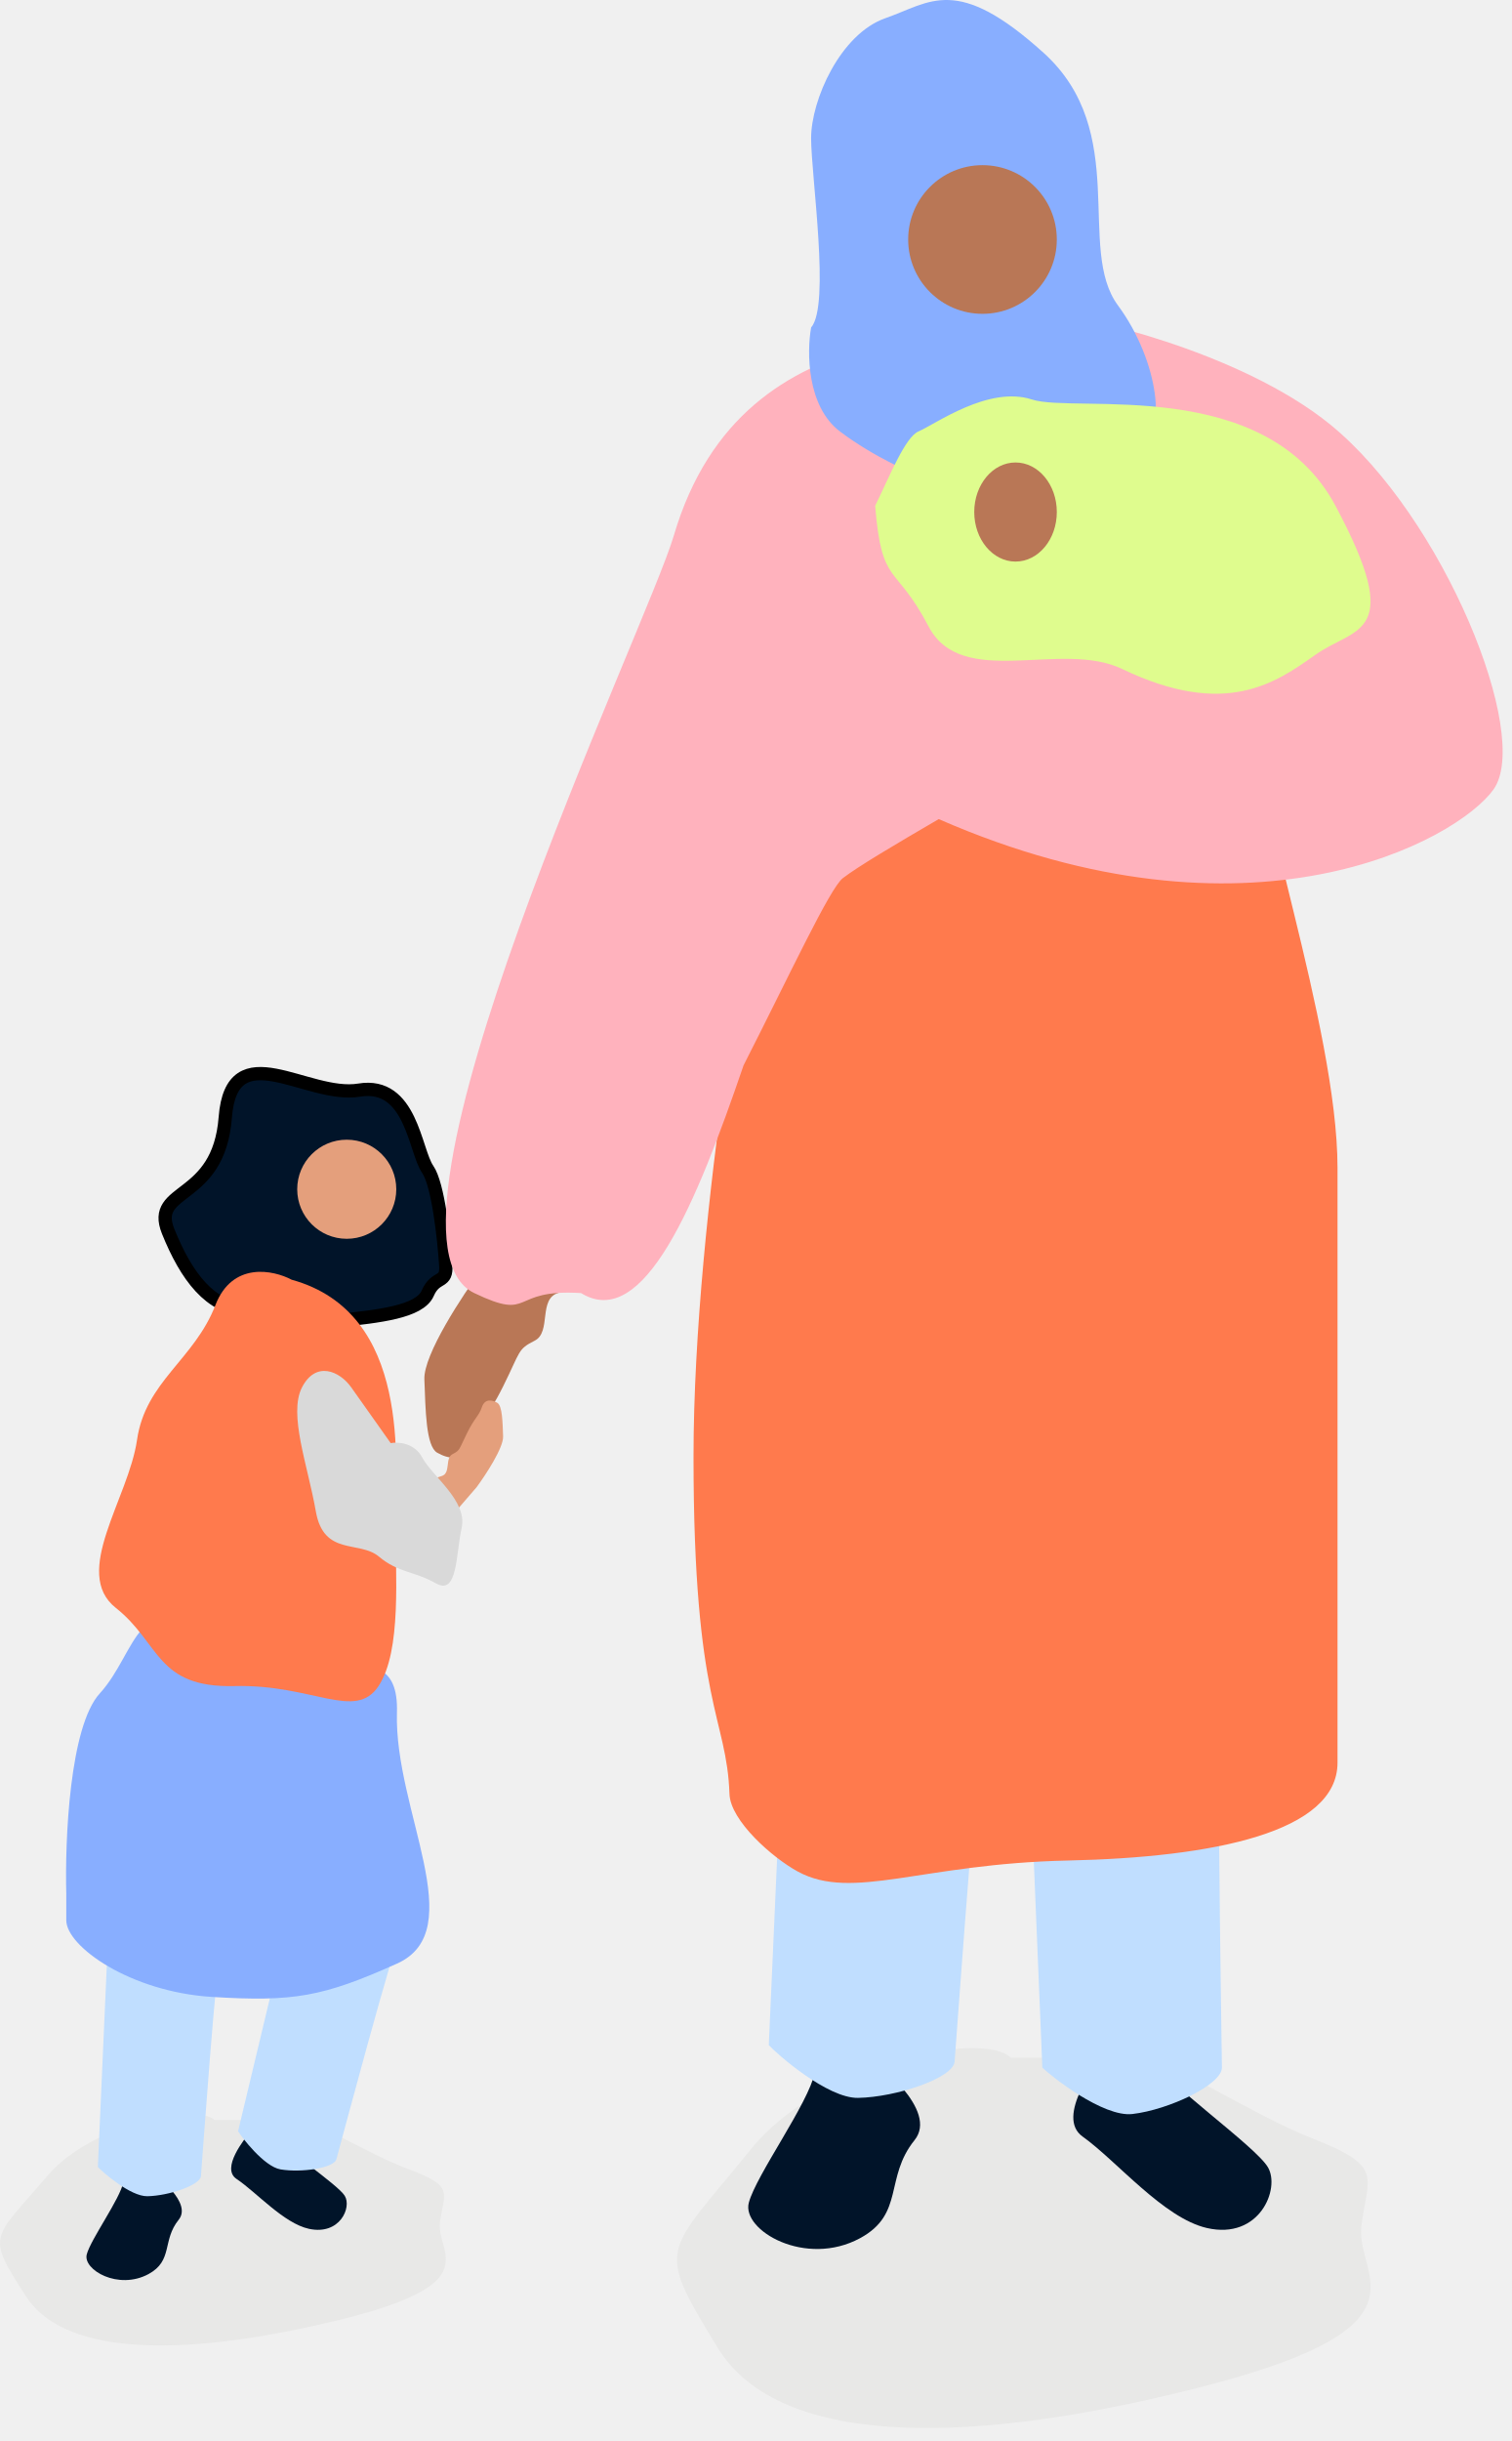
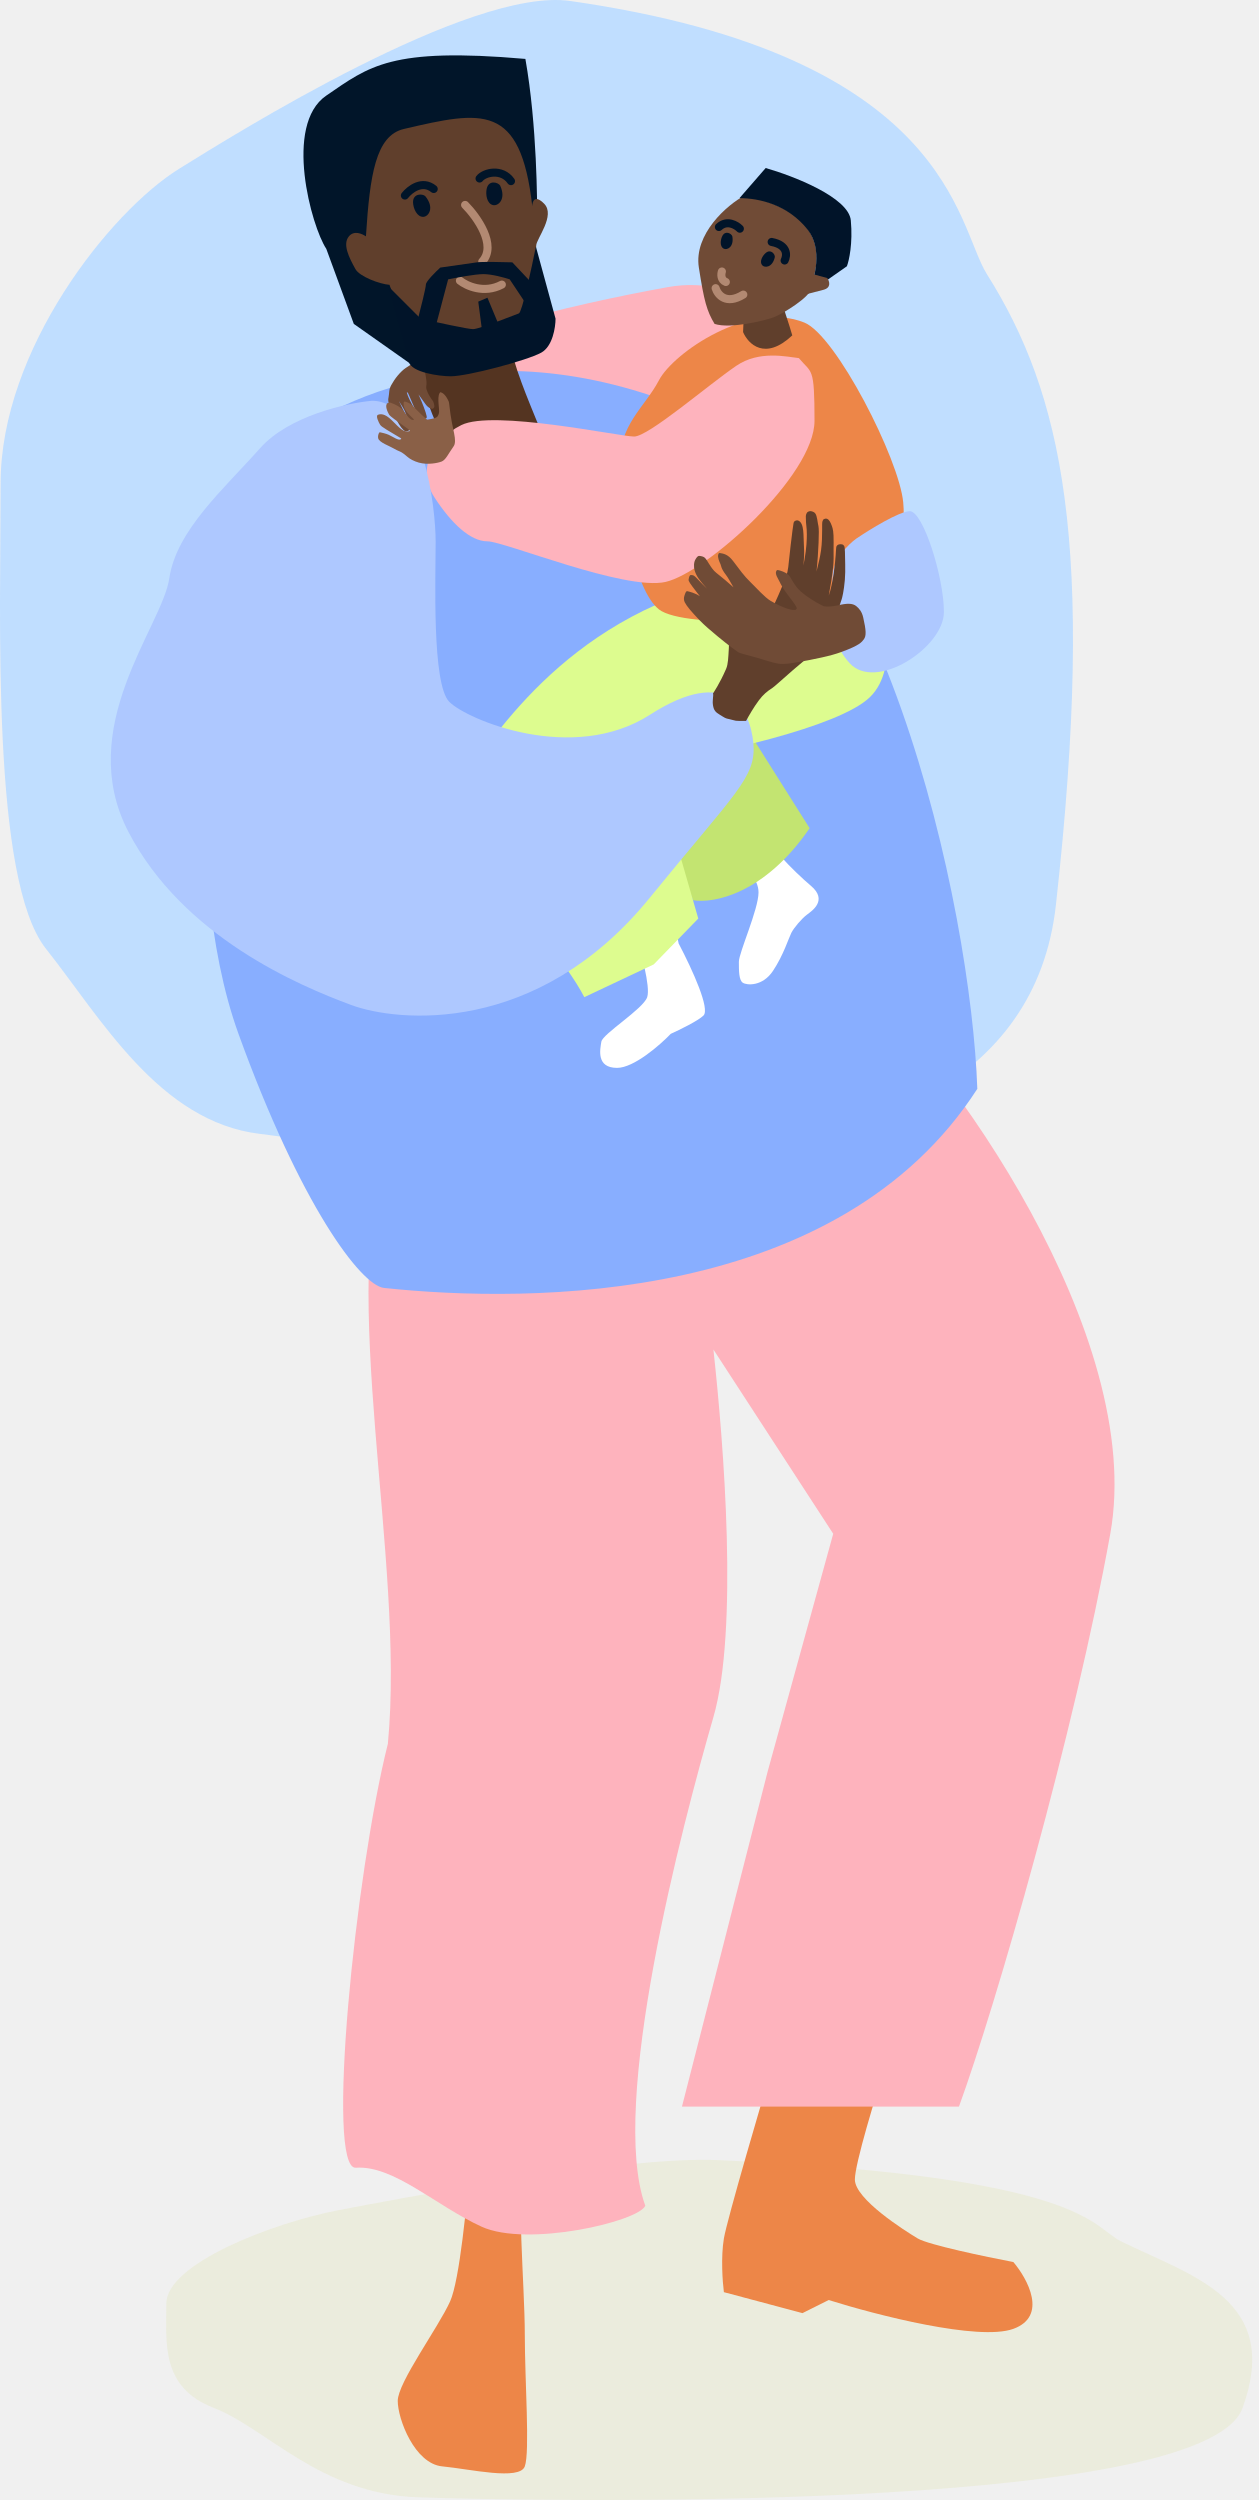
- <svg xmlns="http://www.w3.org/2000/svg" width="114" height="184" viewBox="0 0 114 184" fill="none">
-   <path d="M56.628 161.992C61.854 155.528 74.046 153.014 76.224 155.109H85.131C88.397 155.109 93.741 159.149 99.085 161.244C104.429 163.339 103.093 164.087 102.648 167.828C102.203 171.569 108.289 175.31 91.069 179.799C73.849 184.288 58.855 184.737 54.105 176.956C49.354 169.175 50.096 170.073 56.628 161.992Z" fill="#E8E8E7" />
-   <path d="M3.588 163.996C6.947 160.062 14.785 158.531 16.185 159.806H21.911C24.011 159.806 27.446 162.266 30.882 163.541C34.317 164.816 33.458 165.271 33.172 167.549C32.886 169.826 36.799 172.103 25.729 174.835C14.658 177.568 5.02 177.841 1.966 173.105C-1.088 168.368 -0.611 168.915 3.588 163.996Z" fill="#E8E8E7" />
-   <path d="M32.25 88.145C33.038 89.275 33.481 93.394 33.605 95.313C33.731 96.833 32.866 96.073 32.25 97.485C31.635 98.897 28.557 99.222 25.48 99.548H25.48C22.402 99.874 21.294 98.679 18.586 98.679C15.877 98.679 14.031 96.182 12.677 92.815C11.322 89.448 16.493 90.643 16.985 84.235C17.478 77.828 23.141 82.824 27.08 82.172C31.019 81.52 31.266 86.733 32.25 88.145Z" fill="#011429" stroke="black" />
-   <path d="M40.319 91.035L45.648 95.594C45.001 96.067 43.391 97.101 42.127 97.45C40.547 97.886 41.606 100.41 40.313 101.06C39.021 101.711 39.268 101.824 37.943 104.49C36.617 107.156 35.992 107.286 35.497 108.758C35.001 110.23 33.811 109.99 32.962 109.501C32.114 109.012 32.088 106.289 31.998 103.971C31.927 102.118 34.868 97.641 36.348 95.635L40.319 91.035Z" fill="#B97756" />
-   <path d="M34.118 114.208L31.674 112.117C31.971 111.901 32.71 111.427 33.289 111.266C34.014 111.066 33.529 109.909 34.121 109.611C34.714 109.312 34.601 109.26 35.209 108.038C35.816 106.815 36.103 106.755 36.33 106.08C36.557 105.405 37.103 105.515 37.492 105.74C37.882 105.964 37.894 107.213 37.935 108.276C37.967 109.126 36.618 111.179 35.94 112.099L34.118 114.208Z" fill="#E49F7C" />
-   <path d="M68.955 161.327C70.781 159.063 66.151 155.475 64.852 154.451L61.442 156.21C60.969 158.546 57.004 163.964 56.46 166.043C55.917 168.122 60.736 170.939 64.852 168.711C68.226 166.884 66.671 164.157 68.955 161.327Z" fill="#011429" />
-   <path d="M13.474 167.32C14.488 166.063 11.919 164.072 11.198 163.504L9.306 164.48C9.043 165.776 6.843 168.783 6.541 169.936C6.24 171.09 8.914 172.653 11.198 171.417C13.07 170.403 12.207 168.89 13.474 167.32Z" fill="#011429" />
-   <path d="M81.627 161.05C79.567 159.58 82.642 155.536 83.501 154.387L86.779 155.076C87.715 156.914 94.671 161.765 95.607 163.373C96.544 164.981 94.974 168.862 90.993 167.943C87.73 167.19 84.203 162.888 81.627 161.05Z" fill="#011429" />
-   <path d="M17.837 164.247C16.635 163.445 18.429 161.239 18.929 160.612L20.842 160.988C21.388 161.991 25.445 164.637 25.992 165.514C26.538 166.391 25.622 168.508 23.3 168.007C21.396 167.596 19.339 165.25 17.837 164.247Z" fill="#011429" />
-   <path d="M78.594 155.852L77.193 122.016H92.134C91.582 124.259 92.134 154.57 92.134 155.852C92.134 157.134 88.144 159.032 85.385 159.352C83.178 159.609 79.238 156.493 78.594 155.852Z" fill="#C0DEFF" />
-   <path d="M17.951 160.648L22.199 142.881L30.378 145.218C29.744 146.296 25.553 162.101 25.363 162.766C25.173 163.431 22.708 163.791 21.15 163.526C19.904 163.313 18.208 161.081 17.951 160.648Z" fill="#C0DEFF" />
-   <path d="M57.968 154.159L59.414 121.662L74.873 123.045C74.11 125.14 72.088 154.186 71.978 155.412C71.869 156.639 67.578 158.085 64.696 158.136C62.39 158.177 58.58 154.832 57.968 154.159Z" fill="#C0DEFF" />
-   <path d="M7.378 163.343L8.18 145.31L16.758 146.077C16.335 147.239 15.213 163.357 15.152 164.038C15.091 164.718 12.71 165.521 11.111 165.549C9.831 165.572 7.717 163.716 7.378 163.343Z" fill="#C0DEFF" />
-   <path d="M100.85 88.038C100.85 77.361 94.025 58.431 94.924 54.782L57.106 65.469C57.106 66.42 52.292 91.027 52.292 109.827C52.292 128.626 54.803 129.385 55.004 135.232C55.074 137.248 58.251 140.043 60.161 141.079C64.295 143.321 69.459 140.483 80.495 140.245C91.531 140.007 100.85 138.103 100.85 132.868V100.743C100.85 92.414 100.85 103.328 100.85 88.038Z" fill="#FF7A4D" />
-   <path d="M50.803 40.383C56.144 22.223 74.998 26.364 78.72 23.656C81.309 23.656 93.528 26.476 100.325 32.02C108.821 38.95 115.522 55.451 112.609 59.514C109.872 63.33 94.315 72.026 70.78 61.743C67.411 63.705 64.698 65.316 63.555 66.191C62.576 66.94 59.568 73.43 56.065 80.306C52.526 90.662 48.55 100.389 43.812 97.472C38.356 97.122 40.279 99.634 35.763 97.472C26.781 93.17 48.778 47.27 50.803 40.383Z" fill="#FFB2BD" />
-   <path d="M63.351 32.538C60.818 30.635 60.835 26.511 61.159 24.687C62.62 23.021 61.159 13.267 61.159 10.412C61.159 7.557 63.351 2.561 66.761 1.371C70.17 0.181 72.118 -1.96 78.694 3.988C85.269 9.936 81.129 18.739 84.295 23.021C87.461 27.304 87.948 33.014 86 33.014C84.052 33.014 79.668 32.776 76.015 33.014C73.093 33.204 70.82 34.6 69.927 36.107C68.79 35.71 65.884 34.441 63.351 32.538Z" fill="#88AEFF" />
-   <path d="M69.258 32.519C68.252 32.946 67.078 35.903 65.988 38.13C66.491 44.276 67.497 42.405 70.013 47.215C72.528 52.025 80.016 48.222 84.601 50.422C92.398 54.162 96.171 51.49 99.189 49.353C102.207 47.215 105.98 48.017 100.698 38.13C95.416 28.243 81.079 31.183 77.81 30.114C74.54 29.045 70.516 31.984 69.258 32.519Z" fill="#DFFC8E" />
-   <circle cx="74.081" cy="18.053" r="5.603" fill="#B97756" />
-   <ellipse cx="76.572" cy="38.596" rx="3.113" ry="3.735" fill="#B97756" />
-   <circle cx="26.145" cy="89.644" r="3.735" fill="#E49F7C" />
-   <path d="M7.524 127.647C5.24 130.14 4.888 138.769 4.998 142.773V144.749C4.998 146.725 9.831 150.146 15.981 150.526C22.132 150.906 24.329 150.526 29.93 148.017C35.532 145.509 29.711 136.458 29.93 129.085C30.15 121.712 21.583 128.939 15.981 123.998C10.38 119.058 10.38 124.53 7.524 127.647Z" fill="#88AEFF" />
-   <path d="M16.242 98.379C17.52 95.08 20.609 95.728 21.993 96.464C31.098 98.968 29.82 110.454 29.82 114.577C29.82 118.701 30.299 124.444 28.542 127.095C26.785 129.745 23.59 126.947 17.68 127.095C11.77 127.242 12.089 123.855 8.735 121.204C5.38 118.553 9.693 112.958 10.332 108.54C10.971 104.122 14.645 102.502 16.242 98.379Z" fill="#FF7A4D" />
-   <path d="M29.459 108.78L26.486 104.581C25.606 103.337 23.811 102.56 22.77 104.581C21.73 106.603 23.216 110.491 23.811 113.912C24.405 117.333 27.081 116.089 28.568 117.333C30.054 118.578 31.243 118.422 32.878 119.355C34.514 120.288 34.365 117.178 34.811 115.156C35.257 113.135 32.581 111.268 31.838 109.869C31.243 108.749 30.005 108.677 29.459 108.78Z" fill="#D9D9D9" />
+ <svg xmlns="http://www.w3.org/2000/svg" width="156" height="310" viewBox="0 0 156 310" fill="none">
+   <path d="M22.222 20.92C29.087 16.664 58.308 -1.653 70.702 0.121C117.896 6.873 118.564 27.945 122.375 33.997C131.671 48.76 135.936 67.307 130.931 112.231C125.925 157.155 44.767 142.082 32.254 140.604C19.741 139.126 12.49 126.215 5.697 117.644C-1.096 109.073 0.077 76.469 0.077 59.918C0.077 43.367 13.642 26.24 22.222 20.92Z" fill="#C0DEFF" />
+   <path d="M42.062 274.043C48.708 272.776 76.999 267.325 88.998 267.853C134.688 269.862 135.335 276.134 139.025 277.935C148.025 282.329 158.927 285.21 154.081 298.58C149.235 311.95 63.889 310.103 51.774 309.663C39.659 309.223 33.083 301.131 26.507 298.58C19.93 296.029 20.622 290.575 20.622 285.649C20.622 280.724 33.755 275.626 42.062 274.043Z" fill="#EBECDD" />
+   <path d="M82.74 35.613C92.747 33.79 99.473 41.688 101.584 45.864C103.371 50.908 90.375 54.976 87.939 54.976C85.502 54.976 85.989 51.884 75.917 48.63C65.846 45.376 61.135 47.491 58.698 47.654C56.261 47.816 49.113 49.769 51.225 45.864C53.337 41.959 70.232 37.891 82.74 35.613Z" fill="#FEB3BD" />
+   <path d="M66.61 27.17C66.61 29.119 56.161 44.111 50.856 45.085L43.872 40.163L40.461 30.856C38.62 28.095 35.133 15.491 40.461 11.853C45.788 8.215 48.419 5.843 65.148 7.305C66.61 15.588 66.61 25.221 66.61 27.17Z" fill="#011529" />
+   <path d="M55.817 285.366C56.986 282.767 57.928 273.022 58.253 268.474C60.906 268.474 65.984 268.702 65.075 269.611C63.938 270.748 65.075 283.579 65.075 289.426C65.075 295.273 65.725 304.044 65.075 305.831C64.425 307.617 58.253 306.156 54.843 305.831C51.432 305.506 49.32 299.984 49.32 297.71C49.32 295.436 54.355 288.614 55.817 285.366Z" fill="#ED8648" />
+   <path d="M89.762 277.57C90.152 275.231 94.581 260.137 96.746 252.882L109.902 255.806C108.603 259.812 106.004 268.312 106.004 270.261C106.004 272.697 112.176 276.595 113.8 277.57C115.099 278.349 122.246 279.844 125.657 280.493C127.443 282.605 129.945 287.217 125.657 288.777C121.369 290.336 108.603 287.044 102.756 285.203L99.507 286.828L89.762 284.229C89.6 282.984 89.372 279.909 89.762 277.57Z" fill="#ED8648" />
+   <path d="M105.756 121.047L48.097 141.788C41.73 160.238 50.285 193.211 48.097 216.225C44.036 232.358 40.354 269.059 44.122 268.799C48.832 268.474 54.029 273.509 59.714 276.108C65.399 278.707 79.204 275.458 80.016 273.509C75.469 261.003 84.564 226.408 88.462 212.927C91.581 202.143 89.762 179.193 88.462 167.337L103.319 190.188L95.198 219.636L84.564 261.215H118.912C123.513 248.6 133.257 214.746 137.675 190.188C142.093 165.631 117.558 131.334 105.756 121.047Z" fill="#FEB3BD" />
+   <path d="M83.218 49.937C109.465 59.812 120.429 113.035 121.187 135.015C104.035 161.652 65.91 161.652 47.611 159.703C44.742 159.378 37.249 149.402 29.582 128.223C21.916 107.044 25.992 72.405 31.894 57.733C38.066 51.02 56.971 40.062 83.218 49.937Z" fill="#88AEFF" />
+   <path d="M52.584 38.567L62.898 39.058C62.436 45.436 69.21 56.066 68.44 58.846C67.67 61.627 62.898 61.463 59.203 59.664C56.248 58.225 53.559 51.651 52.584 48.543V38.567Z" fill="#543421" />
+   <path d="M45.376 29.31C45.863 21.676 46.585 16.808 50.086 15.991C59.831 13.717 64.541 12.743 66.003 25.574C66.003 24.979 66.295 24.08 67.465 25.249C68.926 26.711 66.49 29.635 66.49 30.447C66.003 38.568 64.541 40.842 63.729 42.303C62.917 43.765 58.207 42.303 54.309 42.303C49.923 42.303 49.165 37.539 48.299 35.319C47 35.211 44.581 34.279 44.076 33.37C43.264 31.909 42.452 30.284 43.264 29.31C43.914 28.53 44.888 28.985 45.376 29.31Z" fill="#603F2C" />
+   <path d="M60.352 23.393C60.602 22.275 61.764 22.604 62.016 23.006C62.803 24.701 61.784 25.578 61.133 25.433C60.371 25.262 60.19 24.12 60.352 23.393Z" fill="#011429" />
+   <path d="M51.217 25.113C51.177 23.968 52.385 23.994 52.729 24.319C53.918 25.762 53.153 26.867 52.486 26.89C51.706 26.918 51.243 25.858 51.217 25.113Z" fill="#011429" />
+   <path d="M50.207 24.246C50.803 23.488 52.351 22.264 53.78 23.434" stroke="#011529" stroke-linecap="round" />
+   <path d="M59.465 22.135C60.06 21.377 62.226 20.835 63.363 22.46" stroke="#011529" stroke-linecap="round" />
+   <path d="M57.672 25.411C59.15 26.905 61.646 30.403 59.804 32.432" stroke="#B28972" stroke-linecap="round" />
+   <path d="M57.031 34.803C57.843 35.453 60.02 36.46 62.229 35.291" stroke="#B28972" stroke-linecap="round" />
+   <path d="M91.621 106.917L94.707 102.856C94.707 104.318 98.443 108.054 100.554 109.84C102.666 111.627 100.717 112.926 100.067 113.414C99.417 113.901 98.443 115.038 98.118 115.688C97.793 116.337 97.143 118.449 95.844 120.398C94.545 122.347 92.596 122.184 92.108 121.859C91.621 121.535 91.621 120.398 91.621 119.261C91.621 118.124 94.057 112.764 94.057 110.653C94.057 108.963 92.433 107.458 91.621 106.917Z" fill="white" />
+   <path d="M74.568 129.169C74.731 128.194 79.766 125.108 80.253 123.646C80.47 122.994 80.26 121.536 79.937 120.073L78.791 116.987L83.176 113.739C83.826 114.876 83.826 115.525 84.151 116.987C85.938 120.398 88.049 125.108 87.237 125.92C86.587 126.57 84.259 127.707 83.176 128.194C81.823 129.602 78.596 132.417 76.517 132.417C73.918 132.417 74.406 130.143 74.568 129.169Z" fill="white" />
+   <path d="M100.393 102.695C94.805 110.88 88.428 112.061 85.938 111.628L75.705 86.29L89.023 84.666L100.393 102.695Z" fill="#C3E471" />
+   <path d="M107.863 86.453C111.761 82.685 109.487 74.38 107.863 70.698C81.064 68.998 67.667 82.912 60.758 91.975C52.655 102.605 67.908 114.875 72.455 123.647L81.064 119.585L86.586 113.901L81.064 94.736C88.372 93.545 103.965 90.221 107.863 86.453Z" fill="#DDFC8F" />
+   <path d="M112 62.31C112.39 66.598 110.95 70.373 109.488 72.159C103.804 77.681 84.8 78.006 81.714 75.57C78.629 73.134 77.004 63.064 76.842 57.866C76.679 52.669 79.928 50.557 81.714 47.147C83.501 43.736 92.928 37.239 99.746 40C103.663 41.587 111.513 56.95 112 62.31Z" fill="#ED8648" />
+   <path d="M91.298 45.361C94.157 43.412 97.542 44.242 99.058 44.405C100.676 46.346 100.999 45.361 100.999 52.182C100.999 59.004 87.563 71.023 82.528 72.16C77.493 73.297 62.55 67.125 60.439 67.125C58.327 67.125 55.973 64.912 53.862 61.663C51.75 58.415 53.308 54.66 57.206 52.711C61.104 50.761 76.843 54.131 78.63 54.131C80.416 54.131 87.725 47.797 91.298 45.361Z" fill="#FEB3BD" />
+   <path d="M32.24 55.588C35.814 51.558 42.984 49.981 46.122 49.696C52.505 49.696 54.021 62.846 54.021 67.201C54.021 71.555 53.542 84.79 55.697 87.01C57.851 89.23 71.016 94.78 80.59 88.632C90.164 82.485 93.015 87.868 93.414 92.137C93.813 96.406 91.157 98.285 80.59 111.302C66.615 128.519 49.236 126.732 43.551 124.621C36.969 122.176 22.722 116.16 15.94 103.181C9.158 90.203 20.112 77.703 20.99 71.726C21.867 65.749 27.772 60.626 32.24 55.588Z" fill="#AEC8FF" />
+   <path d="M103.24 71.51C103.24 69.431 105.189 67.504 106.163 66.8C107.842 65.663 111.523 63.389 112.822 63.389C114.447 63.389 117.045 71.51 117.045 75.895C117.045 80.281 108.599 85.803 105.351 82.23C102.103 78.656 103.24 74.109 103.24 71.51Z" fill="#AEC8FF" />
+   <path d="M92.338 36.294L94.453 34.633L95.876 34.302C96.603 36.467 98.094 40.956 98.242 41.589C94.85 44.781 92.762 42.644 92.142 41.176L92.338 36.294Z" fill="#603F2C" />
+   <path d="M86.658 33.179C86.008 29.021 90.175 25.383 92.34 24.246C105.009 26.845 100.461 35.128 100.461 35.94C100.461 36.752 97.213 38.864 95.913 39.351C94.874 39.741 90.557 40.813 88.605 40.163C87.633 38.539 87.308 37.337 86.658 33.179Z" fill="#704B36" />
+   <path d="M94.944 20.835L91.695 24.571C94.132 24.571 97.705 25.383 100.141 28.469C102.013 30.84 101.116 34.533 100.141 36.428L105.014 33.017C105.284 32.313 105.761 30.191 105.501 27.332C105.241 24.474 98.355 21.81 94.944 20.835Z" fill="#011429" />
+   <path d="M102.577 34.478L100.791 33.991L99.004 36.752C99.599 36.59 101.05 36.2 102.09 35.94C103.129 35.68 102.848 34.857 102.577 34.478Z" fill="#704B36" />
+   <path d="M89.571 29.259C89.956 28.524 90.707 28.972 90.808 29.3C91.04 30.634 90.163 31.056 89.734 30.832C89.234 30.57 89.321 29.737 89.571 29.259Z" fill="#011429" />
+   <path d="M94.953 31.364C95.589 30.831 96.113 31.532 96.081 31.874C95.787 33.195 94.815 33.251 94.504 32.88C94.141 32.447 94.54 31.71 94.953 31.364Z" fill="#011429" />
+   <path d="M89.515 33.666C89.407 33.991 89.353 34.706 90.003 34.965" stroke="#B28972" stroke-linecap="round" />
+   <path d="M88.737 35.732C88.989 36.55 90.028 37.854 92.169 36.53" stroke="#B28972" stroke-linecap="round" />
+   <path d="M97.293 32.301C97.603 31.696 97.716 30.39 95.684 30.003" stroke="#011429" stroke-linecap="round" />
+   <path d="M91.742 28.358C91.291 27.9 90.14 27.218 89.144 28.15" stroke="#011429" stroke-linecap="round" />
+   <path d="M50.305 45.632C50.661 45.397 50.908 45.239 51.036 45.153C51.101 45.139 51.169 45.138 51.239 45.146C51.537 45.137 52.076 45.009 52.286 45.137C52.321 45.158 52.352 45.187 52.376 45.225C52.47 45.376 52.567 45.632 52.675 45.997C52.703 46.095 52.89 47.184 52.89 47.4C52.89 47.49 52.871 47.526 52.89 47.615C52.909 47.698 52.775 47.961 52.908 48.345C53.214 49.233 53.691 49.671 53.737 49.831C53.831 50.152 53.924 50.405 53.801 50.561C53.746 50.631 53.67 50.714 53.592 50.692C53.515 50.669 53.114 50.663 52.675 49.998C52.436 49.637 52.072 49.171 51.893 48.91C51.989 49.114 52.11 49.381 52.249 49.717C52.452 50.204 52.677 50.794 52.782 51.141C52.913 51.576 52.946 51.728 52.899 51.811C52.876 51.852 52.835 51.888 52.792 51.896C52.711 51.912 52.578 51.911 52.429 51.841C52.18 51.724 51.787 51.454 51.368 50.531C51.177 50.108 50.902 49.442 50.754 49.092C50.606 48.743 50.585 48.711 50.549 48.681C50.512 48.651 50.446 48.623 50.451 48.658C50.468 48.785 50.568 49.112 50.84 49.667C51.01 50.011 51.266 50.458 51.464 50.88C52.032 52.092 52.152 52.368 52.06 52.636C52.041 52.691 52.015 52.732 51.974 52.745C51.814 52.795 51.59 52.783 51.417 52.689C51.191 52.566 50.603 52.148 50.305 51.263C50.077 50.584 49.621 50.046 49.468 49.717C49.466 49.713 49.464 49.709 49.463 49.705C49.361 49.464 49.316 49.324 49.301 49.237C49.281 49.119 49.318 49.105 49.386 49.153C49.569 49.282 49.4 49.541 49.463 49.705C49.499 49.79 49.541 49.887 49.592 49.998C49.788 50.427 50.11 51.043 50.322 51.526C50.848 52.728 50.972 53.085 50.822 53.258C50.75 53.341 50.65 53.43 50.527 53.455C50.425 53.476 50.301 53.498 50.194 53.444C50.104 53.4 49.924 53.239 49.722 52.973C49.571 52.774 49.414 52.483 49.048 51.857C48.792 51.42 48.565 50.68 48.36 50.312C48.121 49.882 48.099 49.608 48.183 49.237C48.292 48.757 48.186 48.346 48.515 47.753C48.713 47.397 48.995 46.95 49.325 46.56C49.654 46.17 50.006 45.829 50.305 45.632Z" fill="#704B36" />
+   <path d="M59.305 37.402L59.792 41.137L62.066 40.813L60.442 36.915L59.305 37.402Z" fill="#011429" />
+   <path d="M54.595 33.179L59.143 32.529C59.792 32.437 62.337 32.491 63.528 32.529L66.127 35.29L65.152 37.564L63.203 34.641C62.554 34.424 60.994 33.991 59.955 33.991C58.915 33.991 56.598 34.424 55.57 34.641L54.108 40.163L51.834 39.513C52.159 38.268 52.809 35.68 52.809 35.29C52.809 34.901 54 33.72 54.595 33.179Z" fill="#011429" />
+   <path d="M52.158 39.513L48.098 35.453C48.531 37.023 50.437 43.834 50.696 44.873C51.021 46.172 54.432 46.66 55.894 46.66C57.974 46.66 65.314 44.711 67.101 43.736C68.53 42.956 68.887 40.596 68.887 39.513L66.451 30.58C65.91 33.287 64.729 38.733 64.34 38.863C63.852 39.026 59.467 40.812 58.655 40.812C58.005 40.812 54.053 39.946 52.158 39.513Z" fill="#011429" />
+   <path d="M51.146 50.298C51.421 50.581 52.088 51.283 52.947 52.033C52.974 52.032 53.005 52.031 53.04 52.028C53.716 51.912 54.146 51.838 54.282 51.591C54.351 51.465 54.408 51.34 54.434 51.214C54.525 50.77 54.172 49.312 54.506 48.751C54.54 48.694 54.594 48.617 54.653 48.637C54.932 48.733 55.27 48.979 55.63 49.762C55.741 50.004 55.748 50.934 56.028 52.363C56.238 53.437 56.441 54.187 56.421 54.689C56.41 54.984 56.38 55.167 56.211 55.401C55.602 56.248 55.28 57.03 54.759 57.232C54.285 57.415 53.046 57.673 51.937 57.364C51.327 57.195 50.824 56.904 50.58 56.694C50.264 56.42 49.862 56.099 49.632 56.007C49.36 55.898 49.048 55.751 48.802 55.602C48.311 55.306 47.025 54.866 46.9 54.363C46.857 54.188 46.868 53.96 46.979 53.72C47.007 53.66 47.044 53.584 47.145 53.608C47.419 53.674 47.83 53.751 48.198 53.917C48.811 54.194 49.423 54.687 49.726 54.456C49.771 54.421 49.737 54.368 49.687 54.327C49.586 54.244 48.889 53.874 47.934 53.277C47.448 52.973 47.229 52.825 47.13 52.661C46.954 52.368 46.544 51.548 46.87 51.433C47.009 51.384 47.481 51.186 48.254 51.821C48.928 52.374 49.64 53.324 50.225 53.464C50.407 53.508 50.566 53.513 50.716 53.48C50.786 53.465 50.844 53.444 50.816 53.39C50.788 53.336 50.678 53.249 50.279 52.965C49.218 52.209 48.396 51.651 48.248 51.411C48.066 51.115 47.656 50.235 48.07 49.978C48.147 49.93 48.287 49.89 48.417 49.932C49.039 50.135 49.71 50.488 50.062 50.985C50.461 51.548 50.859 52.065 51.186 52.08C51.256 52.083 51.347 52.066 51.33 52.028C51.234 51.815 50.233 51.126 50.087 50.377C50.04 50.135 50.01 49.895 50.109 49.819C50.152 49.786 50.215 49.79 50.277 49.809C50.544 49.893 50.88 50.025 51.146 50.298Z" fill="#8A6047" />
+   <path d="M88.414 85.989C88.472 85.879 89.225 84.815 90.038 82.937C90.291 82.352 90.307 81.523 90.372 80.457C90.438 79.391 90.443 78.088 90.487 77.233C90.55 76.006 90.943 75.058 91.343 74.127C91.551 73.644 91.716 73.403 91.909 73.219C91.993 73.139 92.097 73.132 92.185 73.159C92.598 73.284 93.043 73.957 92.509 75.912C92.186 77.099 92.509 77.547 92.509 78.208C92.509 78.566 93.288 78.262 93.432 78.208C93.799 78.071 93.956 77.929 94.414 77.517L94.433 77.5C94.867 77.109 95.21 76.513 95.826 75.3C96.259 74.447 96.838 73.078 97.19 72.245C97.652 71.153 97.716 70.709 97.827 69.561C97.922 68.576 98.14 66.775 98.263 65.805C98.386 64.835 98.419 64.75 98.477 64.682C98.535 64.614 98.616 64.566 98.71 64.541C98.803 64.516 98.906 64.516 98.98 64.547C99.766 64.876 99.6 66.468 99.687 67.681C99.754 68.627 99.692 69.469 99.614 70.127C99.667 69.876 99.715 69.629 99.758 69.391C100.019 67.936 100.046 66.884 100.047 66.267C100.05 65.257 99.928 65.256 99.921 64.036C99.919 63.789 100.065 63.544 100.136 63.496C100.46 63.281 100.731 63.42 100.891 63.496C101.234 63.659 101.3 64.144 101.42 64.906C101.451 65.105 101.53 65.248 101.534 65.972C101.538 66.618 101.49 67.828 101.408 69.007C101.355 69.772 101.299 70.394 101.248 70.87C101.264 70.797 101.281 70.722 101.3 70.642C101.446 70.017 101.681 69.17 101.807 68.253C101.934 67.337 101.944 66.375 101.945 65.735C101.945 65.094 101.936 64.803 101.984 64.651C102.031 64.499 102.095 64.393 102.186 64.359C102.401 64.28 102.778 64.144 103.153 65.222C103.272 65.563 103.384 65.92 103.369 67.272C103.364 67.772 103.356 68.62 103.369 69.213C103.382 69.806 103.22 71.217 103.06 72.152C102.951 72.785 102.86 73.351 102.765 73.855C103.02 73.159 103.219 72.144 103.369 71.14C103.669 69.137 103.649 68.008 103.699 67.822C103.722 67.736 103.763 67.673 103.817 67.619C103.871 67.565 103.942 67.523 104.057 67.5C104.173 67.476 104.33 67.471 104.446 67.508C104.562 67.545 104.631 67.625 104.68 67.711C104.777 67.88 104.791 68.668 104.805 70.003C104.812 70.652 104.817 71.242 104.761 71.906C104.642 73.294 104.434 74.105 104.372 74.297C104.16 74.957 103.657 76.503 103.153 77.607C102.682 78.637 101.814 79.504 101.449 80.038C101.256 80.321 101.083 80.59 100.707 81.002C100.204 81.554 99.36 82.193 98.285 83.129C96.874 84.357 96 85.167 95.754 85.321C95.144 85.703 94.615 86.147 94.103 86.837C93.447 87.72 92.897 88.68 92.509 89.398C92.402 89.395 91.97 89.395 91.647 89.395C91.323 89.395 91.141 89.371 90.892 89.288C90.8 89.257 90.556 89.198 90.46 89.18C89.904 89.073 89.905 89.02 89.273 88.64C88.734 88.317 88.519 88.101 88.41 87.454C88.339 87.028 88.41 86.807 88.414 86.483C88.415 86.403 88.467 86.135 88.414 85.989Z" fill="#603F2C" />
+   <path d="M101.767 74.99C101.906 75.061 102.03 75.121 102.135 75.169C102.54 75.252 103.092 75.228 103.898 75.067C105 74.791 105.726 74.789 106.171 75.155C106.544 75.461 106.871 75.837 107.036 76.558C107.404 78.173 107.44 78.852 107.111 79.282C106.853 79.62 106.603 80.016 104.337 80.844C103.606 81.111 102.848 81.317 101.869 81.533C100.89 81.749 99.725 81.977 99.015 82.093C98.061 82.248 97.342 82.413 96.493 82.287C95.737 82.175 94.839 81.828 93.681 81.508C92.475 81.175 91.769 81.004 91.608 80.912C91.426 80.808 90.518 80.178 88.97 78.894C88.164 78.225 87.322 77.516 86.736 76.9C85.746 75.862 85.147 75.164 84.915 74.695C84.782 74.427 84.769 74.139 84.884 73.82C84.969 73.584 85.055 73.26 85.239 73.306C85.528 73.38 86.192 73.531 86.785 73.933C86.65 73.763 86.525 73.603 86.415 73.461C85.537 72.328 85.354 72.054 85.389 71.854C85.433 71.597 85.49 71.327 85.652 71.304C85.752 71.29 85.91 71.318 86.028 71.372C86.213 71.458 86.752 72.107 87.652 72.976C86.763 71.986 86.333 71.442 86.126 70.705C86.021 70.327 86.004 69.696 86.268 69.312C86.37 69.163 86.502 68.907 86.732 68.931C87.016 68.961 87.275 69.034 87.413 69.178C87.762 69.545 87.952 70.106 88.551 70.783C88.799 71.063 89.524 71.54 90.821 72.712C90.865 72.751 90.909 72.792 90.953 72.832C90.603 72.219 90.26 71.597 90.013 71.279C89.395 70.487 89.422 70.134 89.345 69.967C89.168 69.587 88.956 69.087 89.066 68.752C89.094 68.668 89.133 68.555 89.277 68.579C89.669 68.646 90.246 68.699 90.896 69.559C91.705 70.628 92.277 71.439 93.063 72.191C93.727 72.826 94.809 74.073 95.578 74.519C97.022 75.356 98.405 75.834 98.725 75.572C98.781 75.527 98.815 75.443 98.79 75.363C98.737 75.199 98.498 74.81 97.797 73.912C97.134 73.064 96.841 72.497 96.669 72.132C96.472 71.716 96.085 71.209 96.251 70.832C96.289 70.748 96.336 70.661 96.458 70.685C96.778 70.748 97.392 70.936 97.764 71.279C98.102 71.591 98.433 72.585 99.314 73.362C100.063 74.023 101.088 74.64 101.767 74.99Z" fill="#704B36" />
</svg>
